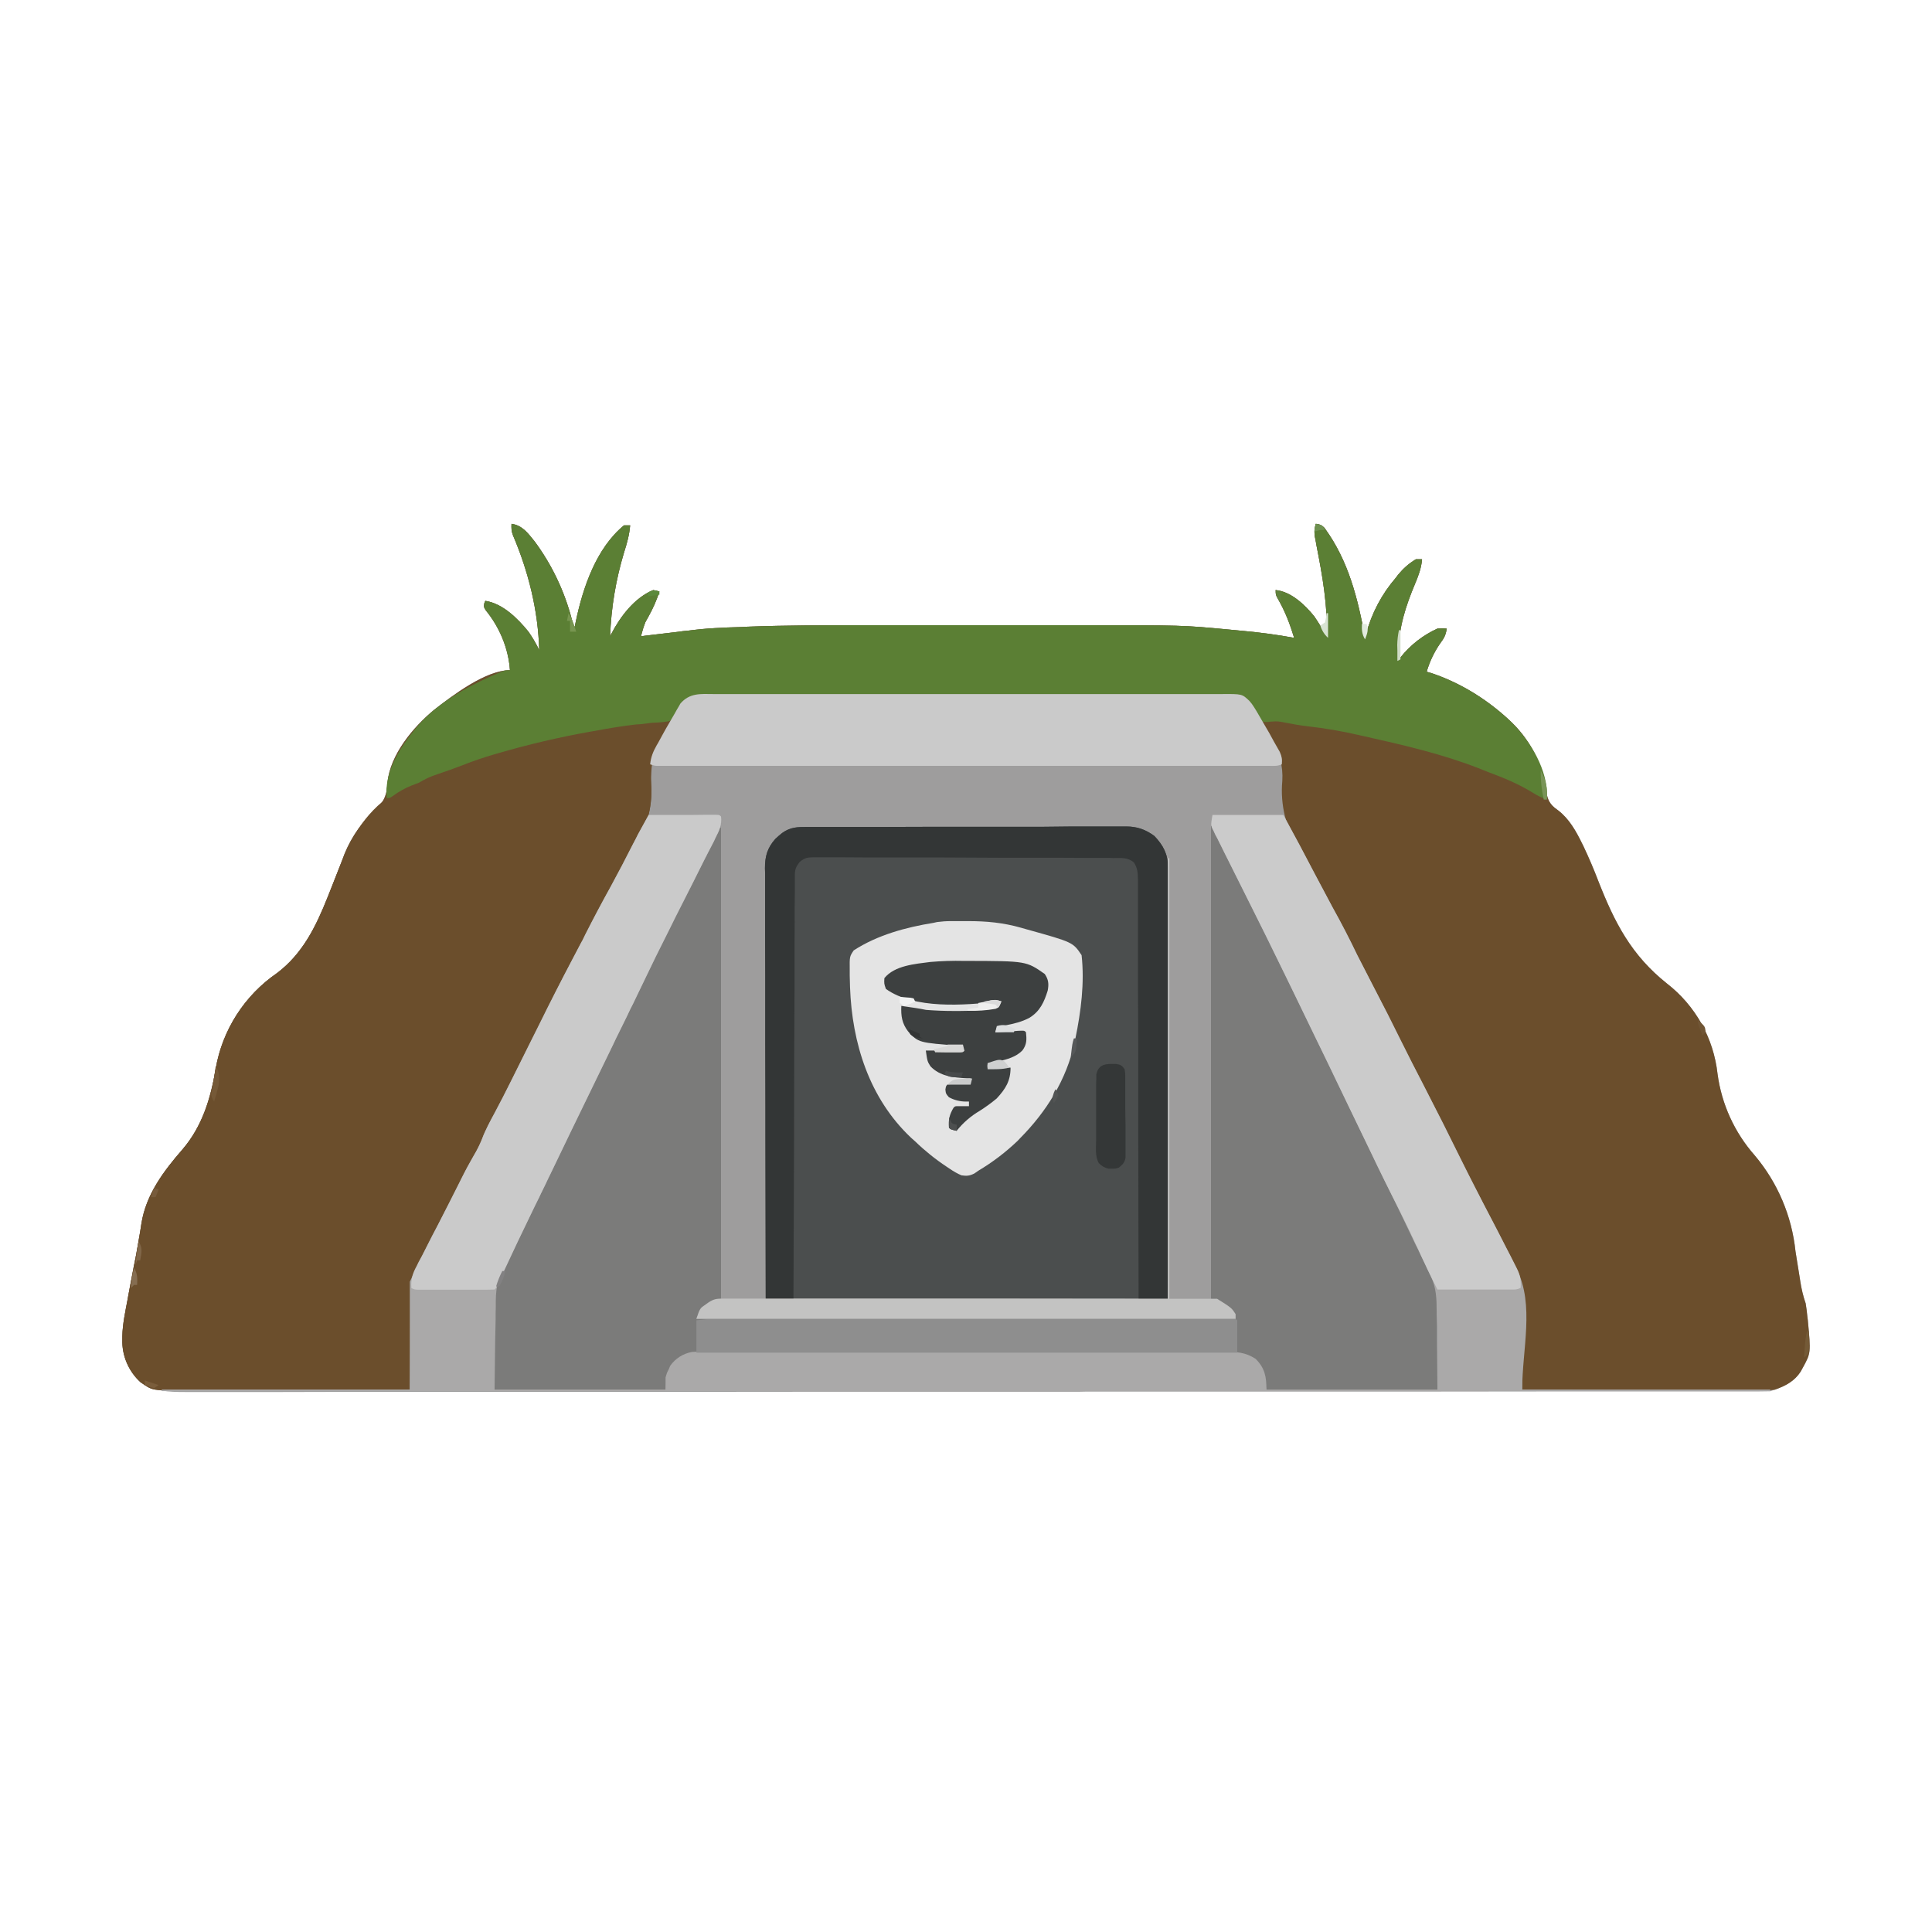
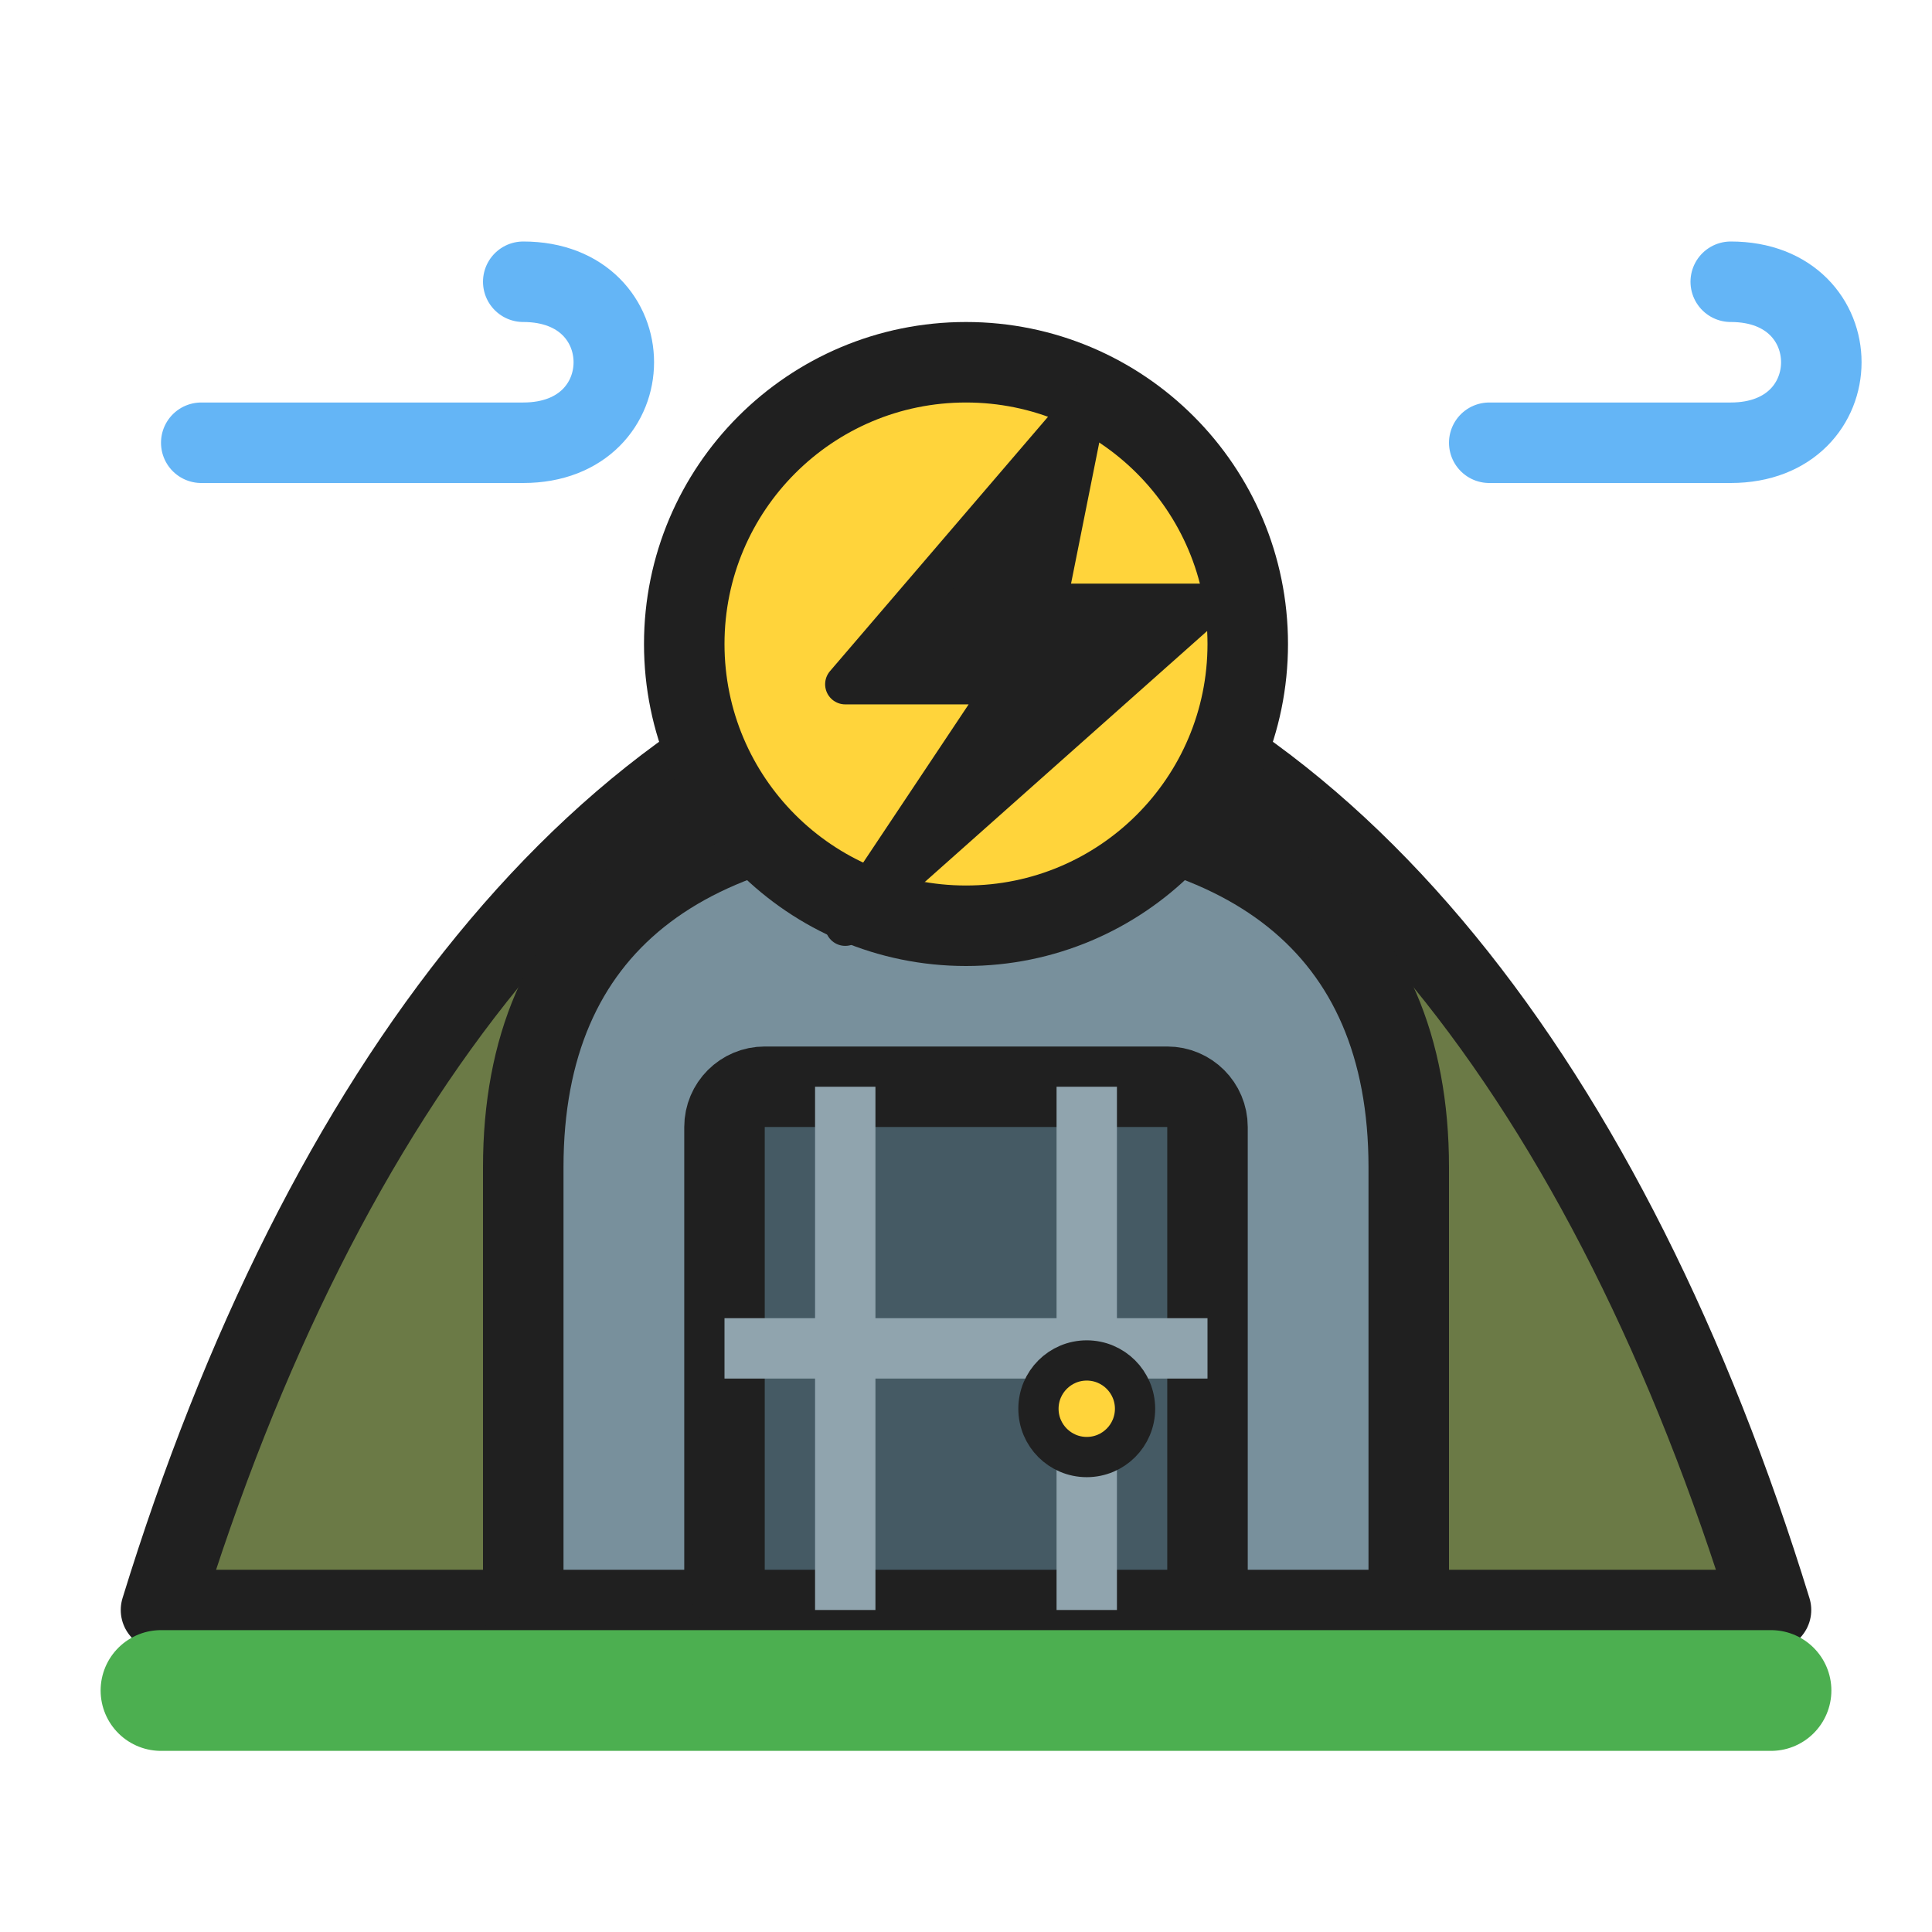
- <svg xmlns="http://www.w3.org/2000/svg" xml:space="preserve" style="fill-rule:evenodd;clip-rule:evenodd;stroke-linejoin:round;stroke-miterlimit:2" viewBox="0 0 1254 1254">
-   <path d="M0 0c7.1 1 10.6 6 15 11.4a147 147 0 0 1 24 50.1c.8 3.3.8 3.3 2 5.5l.8-3.9C46.4 41.3 55 15.8 73 1h4c-.5 6.1-2 11.5-3.9 17.4Q65 45.2 64 73l.8-1.6C70.7 60.1 79.8 48 92 43c2.3.4 2.3.4 4 1a89 89 0 0 1-7 16l-1.1 2-1 1.8Q85.2 68.2 84 73l2.9-.4 15.3-1.8 6.7-.8 2-.3 4-.4 4.1-.5q8.6-1 17.3-1.3l3-.2 9.8-.3 3.4-.2c26-1 51.9-1 77.9-1h140c65.2 0 65.2 0 95 2.8l8.4.8A371 371 0 0 1 508 74c-2.8-9.1-5.8-17.1-10.6-25.4C496 46 496 46 496 43c10 1 18.8 9.4 25 17q4.3 6.3 8 13c.9-19.8-2.7-39.5-6.5-58.9l-.6-3.4-.6-3c-.3-2.8 0-5 .7-7.7a8 8 0 0 1 5.8 2.8C543.3 24 549.4 48.7 554 74l.7-2.5A92 92 0 0 1 574 35l1.5-2c3.4-4.1 6.9-7.2 11.5-10h4c-.5 6-2.4 10.8-4.7 16.3-5.6 13.4-10.5 28-10.4 42.6v3.5l.1 2.6 1.1-1.4A65 65 0 0 1 601 68c3.4-.2 3.4-.2 6 0-.5 4.1-1.8 6.4-4.3 9.7A64 64 0 0 0 594 96l3.4 1c17.7 6 33.7 15.7 47.6 28l2.1 1.9a76 76 0 0 1 24.3 45.1c.7 5.3 1.5 8.8 5.7 12.3l2.4 1.8c7 5.4 11.5 13.4 15.3 21.2l1 2q5.3 11.2 9.6 22.5c10.7 27.3 21.5 48.2 44.6 66.6a86 86 0 0 1 32.8 58.6 100 100 0 0 0 24.2 53 115 115 0 0 1 26.4 62.2l2.6 16.2.5 3.2q1.1 7.4 3.5 14.4.7 4.2 1.1 8.5l.3 2.4c2 21.3 2 21.3-3.4 31.1l-1.2 2.2c-4.5 7-12 10.2-19.8 12.8l-7 .1H694.1l-92.3.1H373.7l-4.7.1H217.4l-109 .1H-107l-41.6.1H-212c-10.5 0-20-.4-29-6.4a37 37 0 0 1-11.6-27.8v-2c.2-8.2 2-16.3 3.5-24.3l.4-2.3 3.5-18.5 1.4-7 .4-2.2 2.1-12 .4-2.4.7-4.5c3-18.8 14.4-34 26.6-48 12.9-15 18.4-33.3 21.6-52.5a95 95 0 0 1 39.8-62c16.7-12.6 25.3-30.3 32.9-49.4l2.5-6.3 6.8-17.3a77 77 0 0 1 19.4-30.8c7-6.4 9.7-10.1 10.1-20 1.8-18 16.6-35.8 30.1-47C-38.3 111.5-16.8 95-1 95c-1-14.3-6.8-28-15.8-39-1.2-2-1.2-2-.9-4.3l.7-1.7c11.3 1.7 21 11.4 28 20q4 5.7 7 12C17.3 56.2 11 31 .9 7.3-.1 4.7-.1 2.7 0 0" style="fill:#9e9d9d;fill-rule:nonzero" transform="translate(332 340)" />
-   <path d="M0 0c7.1 1 10.6 6 15 11.4a147 147 0 0 1 24 50.1c.8 3.3.8 3.3 2 5.5l.8-3.9C46.4 41.3 55 15.8 73 1h4c-.5 6.1-2 11.5-3.9 17.4Q65 45.2 64 73l.8-1.6C70.7 60.1 79.8 48 92 43c2.3.4 2.3.4 4 1a89 89 0 0 1-7 16l-1.1 2-1 1.8Q85.2 68.2 84 73l2.9-.4 15.3-1.8 6.7-.8 2-.3 4-.4 4.1-.5q8.6-1 17.3-1.3l3-.2 9.8-.3 3.4-.2c26-1 51.9-1 77.9-1h140c65.2 0 65.2 0 95 2.8l8.4.8A371 371 0 0 1 508 74c-2.8-9.1-5.8-17.1-10.6-25.4C496 46 496 46 496 43c10 1 18.8 9.4 25 17q4.3 6.3 8 13c.9-19.8-2.7-39.5-6.5-58.9l-.6-3.4-.6-3c-.3-2.8 0-5 .7-7.7a8 8 0 0 1 5.8 2.8C543.3 24 549.4 48.7 554 74l.7-2.5A92 92 0 0 1 574 35l1.5-2c3.4-4.1 6.9-7.2 11.5-10h4c-.5 6-2.4 10.8-4.7 16.3-5.6 13.4-10.5 28-10.4 42.6v3.5l.1 2.6 1.1-1.4A65 65 0 0 1 601 68c3.4-.2 3.4-.2 6 0-.5 4.1-1.8 6.4-4.3 9.7A64 64 0 0 0 594 96l3.4 1c17.7 6 33.7 15.7 47.6 28l2.1 1.9a76 76 0 0 1 24.3 45.1c.7 5.3 1.5 8.8 5.7 12.3l2.4 1.8c7 5.4 11.5 13.4 15.3 21.2l1 2q5.3 11.2 9.6 22.5c10.7 27.3 21.5 48.2 44.6 66.6a86 86 0 0 1 32.8 58.6 100 100 0 0 0 24.2 53 115 115 0 0 1 26.4 62.2l2.6 16.2.5 3.2q1.1 7.4 3.5 14.4.7 4.2 1.1 8.5l.3 2.4c2 21.3 2 21.3-3.4 31.1l-1.2 2.2c-4 6.3-9.8 9.4-16.8 11.8q-8.2 1-16.4.7h-17.9l-13.7-.1-55.4-.3-60.6-.3v-2.5q.2-11.8.2-23.7v-12.2c.4-19.6-.3-35.2-10.9-52.4q-2.9-4.8-5-9.9l-3.4-6.6-1.6-3.2-8.5-16.6q-7.5-14.2-14.6-28.5l-1.1-2.1-8.7-17.5-7.6-15.2-1-2-13.3-26q-8.2-15.6-15.9-31.4t-16-31.3l-8-15.6-1.2-2.2-2.2-4.2q-8-15.8-16.5-31.4l-1.3-2.6a236 236 0 0 0-8.2-14 69 69 0 0 1-10.9-44 44 44 0 0 0-7.2-27.1l-4.5-8-3.2-5.6-1.6-2.8-1.7-2.8-1.4-2.4c-3-4-5.6-6-10.6-6.6l-11.3-.1H374l-107.8-.1h-137c-8-.1-13.3 0-19.2 5.6-1.6 2-1.6 2-2.6 4l-1.1 2.4-1.2 2.4-2.3 4.7-1.2 2.5-4 6.6a42 42 0 0 0-7 28.1 63 63 0 0 1-11 41.7q-4 6.4-7.4 13.1l-3 5.4L56 253.4l-11 20.9-15 28.9-1.3 2.6-23 45.6A926 926 0 0 1-7 376.2q-7 12.8-13 26.1-3.4 7.5-7.3 14.6-8.5 16.2-16.5 32.6-7 14-14.3 27.7l-2 3.8-2 3.8c-4 7.4-3.6 15.2-3.6 23.4v4.7l-.1 12.2-.1 12.5-.2 24.4-63.7.2h-55.4l-13.7.1h-17.6c-16.7.2-16.7.2-24.2-5.1a36 36 0 0 1-11.9-27.9v-2c.2-8.2 2-16.3 3.5-24.3l.4-2.3 3.5-18.5 1.4-7 .4-2.2 2.1-12 .4-2.4.7-4.5c3-18.8 14.4-34 26.6-48 12.9-15 18.4-33.3 21.6-52.5a95 95 0 0 1 39.8-62c16.7-12.6 25.3-30.3 32.9-49.4l2.5-6.3 6.8-17.3a77 77 0 0 1 19.4-30.8c7-6.4 9.7-10.1 10.1-20 1.8-18 16.6-35.8 30.1-46.9C-38.3 111.4-16.8 95-1 95c-1-14.3-6.8-28-15.8-39-1.2-2-1.2-2-.9-4.3l.7-1.7c11.3 1.7 21 11.4 28 20q4 5.7 7 12C17.3 56.2 11 31 .9 7.3-.1 4.7-.1 2.7 0 0" style="fill:#6b4e2c;fill-rule:nonzero" transform="translate(332 340)" />
-   <path d="M0 0h51.1l33-.1h69.2L172-.3h35c7 0 12.7 2 18.3 6.2 5.7 6 8.8 11.8 8.8 20.2v181.3l-.1 98.8H-27l-.2-102V181l-.1-41.7V96.5l-.1-26.4V30.2l-.1-3.4c0-7.7 1.5-13.1 6.7-19l2.2-2 2.3-1.9C-11 .1-6.3 0 0 0" style="fill:#4b4e4e;fill-rule:nonzero" transform="translate(524.007 536.733)" />
-   <path d="M0 0c-1 3.3-2.5 5.8-4.6 8.6-8 11.5-9 21-8.8 34.7a61 61 0 0 1-11 39.1q-4 6.4-7.3 13.1l-3 5.4q-6.9 12.8-13.3 25.5l-11 20.9-15 28.9-1.3 2.6-23 45.6a926 926 0 0 1-12.7 24.8q-7 12.8-13 26.1-3.4 7.5-7.3 14.6-8.5 16.2-16.5 32.6-7 14-14.3 27.7l-2 3.8-2 3.8c-4 7.4-3.6 15.2-3.6 23.4v4.7l-.1 12.2-.1 12.5-.2 24.4-63.7.2h-55.4l-13.7.1h-17.6c-16.7.2-16.7.2-24.2-5.1a36 36 0 0 1-11.9-27.9v-2c.2-8.2 2-16.3 3.5-24.3l.4-2.3 3.5-18.5 1.4-7 .4-2.2 2.1-12 .4-2.4.7-4.5c3-18.8 14.4-34 26.6-48 12.9-15 18.4-33.3 21.6-52.5a95 95 0 0 1 39.8-62c16.7-12.6 25.3-30.3 32.9-49.4l2.5-6.3 6.8-17.3c7.6-19.3 20-37.1 39-46.6l3.7-2.2c6.6-3.6 13.6-6 20.7-8.5l9.6-3.5A551 551 0 0 1-30 3l3.5-.5 9.2-1.4 2.6-.3Q-7.3-.2 0 0" style="fill:#6b4e2c;fill-rule:nonzero" transform="translate(436 467)" />
-   <path d="M0 0c2.5 2.5 3.5 3.7 5 6.7L6.1 9l1.2 2.5 1.3 2.7 2.7 5.6 7.4 15.3 1.6 3.2L40 78q11.4 22.8 22.2 46l8.4 17.3L85.3 171l1.4 2.8 16.3 33.8 11.6 24 1 2.1 10.8 22.3 4.6 9.4 3.2 6.6 5.8 12 1 1.9 2.4 5.3 1.5 3c2 4.8 2.2 9.1 2.2 14.2v25.9L147 366H36l-2-11c-2.7-5.7-4.6-8.3-10.4-11.1-5.5-1.9-11.4-1.5-17.2-1.4h-86l-109.2-.1h-138.7c-8-.1-14.4 0-20.5 5.6-1.9 2.3-1.9 2.3-3 4.8l-1 2.4c-1.4 3.6-1.4 3.6-2 10.8h-111l-.2-31.4v-17.7l-.1-2c-.1-7.9 0-14.7 3.3-21.9l1-2.3 3.5-7.2 1.3-2.6 4.2-8.5 4.3-8.9 2.9-5.7 9.5-19.8 13.6-28.1 15.9-32.8 1.7-3.6 8.4-17.3 23.2-47.9 11.6-23.9q11.1-23.3 22.8-46.4l5.6-11.4 4.5-8.8 2-4.2 3-5.8 1.6-3.3C-320 2-320 2-318 1v306l-8 3c-4.7 3-5.3 4.6-8 10H16c-4.4-8.8-6.6-9.5-16-13z" style="fill:#7b7b7a;fill-rule:nonzero" transform="translate(786 536)" />
-   <path d="M0 0h26.3l9.5-.1h8.3C46 0 46 0 47 1c.6 5.4-1.2 9.2-3.6 13.8l-1.1 2.4-3.9 7.5-2.7 5.3-7 14-11.3 22.3-4 8.1a1481 1481 0 0 0-17.2 35l-6.5 13.5-1.4 2.7-2.6 5.5-7.2 14.6-1.4 3-27.5 56.6-13 27-19.3 39.8-6.8 14-3.3 6.9-1.6 3.1-1.4 3-1.2 2.5c-1.9 4.6-2.1 9-2.2 13.8v4l-.1 4v3.9l-.3 14-.4 31.7H11v-8c.8-2.8.8-2.8 2-5.1l1-2.4a22 22 0 0 1 14.2-9q5.8-.4 11.5-.2h278.9l25.6.1h29.3c8 0 13.8.2 20.5 4.6 6 6 7 11.6 7 20h111l-.3-31.4v-10l-.2-7.7v-2c0-7.9-.3-14.7-3.5-21.9l-1.4-3.1-1.4-2.9-1.5-3.3-1.7-3.3-3.2-6.6-.9-1.7-8.1-17q-8.6-18-17.3-35.6l-21.3-44-7.9-16.4-1.7-3.6L436 151l-1-2-11.8-24.4-5.3-11q-16.6-34.3-33.7-68.2L376.5 30l-3-6-4.3-8.7-1.4-2.6-1.1-2.4-1-2C365 6 365 6 366 0h46q10.6 19.4 20.8 39l11 20.7Q452.5 75.2 460 91l10.8 21q9 17.2 17.6 34.7 7 14.1 14.3 28.1l12.7 24.9 1 2 8.1 16.3 8 16.1 13 25.4q5.9 11 11.5 22.2l3.4 6.8 2.1 4.3 1 2c11.6 23.4 3.5 52 3.5 78.1h161v1H-316v-1h161v-70c12.5-26.2 12.5-26.2 18-36.4l13.4-26.4a296 296 0 0 1 10.1-19 81 81 0 0 0 6.3-13.3q3.2-7.2 7.1-14.2 5.6-10.5 10.8-21l13.2-26.5 5-10q10.7-21.7 22-43.2l5.2-9.9 1-1.8 1.8-3.7q8-15.8 16.6-31.3 7.4-13.6 14.3-27.3l1.9-3.6 1.5-3z" style="fill:#aaa9a9;fill-rule:nonzero" transform="translate(421 529)" />
-   <path d="M0 0c7.1 1 10.6 6 15 11.4a147 147 0 0 1 24 50.1c.8 3.3.8 3.3 2 5.5l.8-3.9C46.4 41.3 55 15.8 73 1h4c-.5 6.1-2 11.5-3.9 17.4Q65 45.2 64 73l.8-1.6C70.7 60.1 79.8 48 92 43c2.3.4 2.3.4 4 1a89 89 0 0 1-7 16l-1.1 2-1 1.8Q85.2 68.2 84 73l2.9-.4 15.3-1.8 6.7-.8 2-.3 4-.4 4.1-.5q8.6-1 17.3-1.3l3-.2 9.8-.3 3.4-.2c26-1 51.9-1 77.9-1h140c65.2 0 65.2 0 95 2.8l8.4.8A371 371 0 0 1 508 74c-2.8-9.1-5.8-17.1-10.6-25.4C496 46 496 46 496 43c10 1 18.8 9.4 25 17q4.3 6.3 8 13c.9-19.8-2.7-39.5-6.5-58.9l-.6-3.4-.6-3c-.3-2.8 0-5 .7-7.7a8 8 0 0 1 5.8 2.8C543.3 24 549.4 48.7 554 74l.7-2.5A92 92 0 0 1 574 35l1.5-2c3.4-4.1 6.9-7.2 11.5-10h4c-.5 6-2.4 10.8-4.7 16.3-5.6 13.4-10.5 28-10.4 42.6v3.5l.1 2.6 1.1-1.4A65 65 0 0 1 601 68c3.4-.2 3.4-.2 6 0-.5 4.1-1.8 6.4-4.3 9.7A64 64 0 0 0 594 96l3.4 1c17.7 6 33.7 15.7 47.6 28l2.1 1.9c12.5 11.6 24.1 29.7 25 47.2l-.1 4.9a49 49 0 0 1-9.5-4.7c-8.9-5.5-18.4-9.4-28.1-13l-6.8-2.7c-23.8-9.3-48.7-15-73.6-20.6l-3.6-.8a289 289 0 0 0-33.8-5.8q-7.3-.9-14.6-2.4c-4.6-.9-4.6-.9-9.2-.6-2.6.3-4.3.5-6.8-.4a47 47 0 0 1-5.2-9 14 14 0 0 0-7.8-7q-7-.7-14.2-.5H374l-107.8-.1h-137c-8-.1-13.3-.1-19.2 5.6-1.4 2.5-1.4 2.5-2.1 5.2-1.5 3.3-2.2 4.5-5.6 5.9q-5.2.9-10.7 1l-8.4 1-2.2.1q-13.5 1.6-26.8 4.2l-2.5.4A574 574 0 0 0-9 149l-2.1.6q-10.6 3.1-21 7.2-7.8 3-15.9 5.7-6.3 2-12 5.5l-4.7 1.8a54 54 0 0 0-12.5 7C-79 178-79 178-81 178c-1.7-16.9 8.4-32.4 18.6-45 13.1-16 31.6-26.2 50.2-34.6l2.4-1C-4.4 95-4.4 95-1 95c-1-14.3-6.8-28-15.8-39-1.2-2-1.2-2-.9-4.3l.7-1.7c11.3 1.7 21 11.4 28 20q4 5.7 7 12C17.3 56.2 11 31 .9 7.3-.1 4.7-.1 2.7 0 0" style="fill:#5b7f34;fill-rule:nonzero" transform="translate(332 340)" />
-   <path d="M0 0h11.1c12 0 22.8 1 34.4 4.3l3.5 1c30.2 8.4 30.2 8.4 35.8 16.8 2 18-.4 36.5-4 54l-.5 2.6C75 102.9 62 123.7 44.8 141l-1.4 1.5A142 142 0 0 1 17.8 162l-2.6 1.8c-3.2 1.6-5 1.7-8.4 1.2q-3.9-1.7-7.5-4.2l-2.1-1.4q-11-7.3-20.4-16.4l-2.7-2.4C-53 115-64.2 79.2-65.5 42.9l-.2-7.6v-3.7c-.1-8.6-.1-8.6 2.6-12.6C-47.7 9-29.2 4-11.2 1.1L-9 .6Q-4.5 0 0 0" style="fill:#e4e4e4;fill-rule:nonzero" transform="translate(617.227 597.867)" />
-   <path d="M0 0h329.7C343-.1 343-.1 347.8 4.5c1.6 1.9 1.6 1.9 2.9 3.9l1.5 2.4 8.5 14.6 3 5.5 2 3.5 1.8 3.2c1.3 3 1.6 4.7 1.3 8-2.9 1.3-5.3 1-8.6 1H-35.2c-3 0-3 0-6-1 .5-4.8 1.9-8.2 4.2-12.3l1-1.7 3-5.5 2-3.6 5.8-10 1.4-2.5 1.2-2 1-1.8c6-7 13-6.3 21.6-6.2" style="fill:#cacaca;fill-rule:nonzero" transform="translate(463.196 450.492)" />
-   <path d="M0 0h46q10.6 19.4 20.8 39l11 20.7Q86.4 75.2 94 91l10.8 21q9 17.2 17.6 34.7 7 14.1 14.3 28.1l12.7 24.9 1 2 8.1 16.3q11.4 23 23.4 45.8l9.1 17.7 2.3 4.4 3.3 6.5 1 2c2.2 4.3 2.7 7.7 2.4 12.5-2.5 1.3-4.2 1.1-7 1.1h-47q-6.5-12.7-12.4-25.9-6-13-12.5-26-9.6-18.7-18.6-37.7L90 192.5l-13.4-27.9L57.4 125l-6.7-13.8q-16-33-32.5-65.8L10.5 30l-3-6-4.3-8.7-1.4-2.6-1.1-2.4-1-2C-1 6-1 6 0 0" style="fill:#cbcbcb;fill-rule:nonzero" transform="translate(787 529)" />
-   <path d="M0 0h26.3l9.5-.1h8.3C46 0 46 0 47 1c.6 5.4-1.2 9.2-3.6 13.8l-1.1 2.4-3.9 7.5-2.7 5.3-7 14-11.3 22.3-4 8.1a1481 1481 0 0 0-17.2 35l-6.5 13.5-1.4 2.7-2.6 5.5-7.2 14.6-1.4 3-27.5 56.6-13 27-2.2 4.5-1 2.2-2.2 4.5-1.1 2.2-1 2.2-3 6q-10.8 22.2-21.1 44.5l-1.6 3.4-1.3 3C-99 307-99 307-100 308l-4.9.1h-44.9c-2.2-.1-2.2-.1-4.2-1.1-.4-5.7.8-9.5 3.5-14.4l1-2.1 2.4-4.4 4.2-8.1 4.1-8q8.8-16.9 17.2-33.8a244 244 0 0 1 8-15q3.2-5.2 5.5-10.9c2.1-5.8 5.1-11.2 8-16.6q5.6-10.5 10.8-21l13.2-26.5 5-10q10.7-21.8 22-43.2l5.2-9.9 1-1.8 1.8-3.7q8-15.8 16.6-31.3 7.4-13.6 14.3-27.3l1.9-3.6 1.5-3z" style="fill:#cacaca;fill-rule:nonzero" transform="translate(421 529)" />
-   <path d="M0 0h51.1l33-.1h69.2L172-.3h35c7 0 12.7 2 18.3 6.2 5.7 6 8.8 11.8 8.8 20.2V200l-.1 106.2h-19v-4.4l-.2-102.4v-55.8l-.2-41.6V34.2c-.1-4.4-.2-7.2-2.5-11-4-3.6-8.3-3-13.4-3l-2.6-.1h-14.7l-20.2-.1h-36l-41.5-.2H37.1l-16.4-.1H4.1c-4 0-5.9.4-9 3-2.7 3.4-3.2 5-3.2 9.2v9.7l-.1 9.5v10.3L-8.3 79v26l-.2 41.7-.1 43.1v12.5l-.4 104h-18l-.2-109.6v-15.5l-.1-41.8V96.5l-.1-26.4V30.2l-.1-3.4c0-7.7 1.5-13.1 6.7-19l2.2-2 2.3-1.9C-11 .1-6.3 0 0 0" style="fill:#333636;fill-rule:nonzero" transform="translate(524.007 536.733)" />
-   <path d="M0 0h333.4c2.3.1 2.3.1 3.3 1.1v21h-351v-21C-9.3.5-5 0 0 0" style="fill:#8e8e8e;fill-rule:nonzero" transform="translate(466.323 855.874)" />
-   <path d="M0 0h2.4c38.1.1 38.1.1 50.1 8.5 2.5 3.7 2.7 6.6 1.9 10.8-2.3 7.4-5 13.4-11.8 17.6-5 2.7-10.3 3.9-15.9 5l-5.3 1.4-1 3H22l7.7-.5 2.7-.2 2.6-.2 2.4-.1c1.9 0 1.9 0 2.9 1 .5 4.7.6 7.9-2.3 11.8-4.3 4.4-9.9 5.7-15.7 7.2L18 66.6l-2.7.7v2h15c0 8.6-3.2 13.7-9 20q-5.3 4.4-11 8a54 54 0 0 0-15 13c-3.9-.9-3.9-.9-5-2-.4-5.2.3-8.5 3-13 1-1 1-1 3-1h7v-3h-2a23 23 0 0 1-11-2.8c-2-2.3-2-2.3-2.3-5 .4-2.3.4-2.3 1.4-3.3l7.5-.5 2.2-.2 5.3-.3v-3H1.9c-8.6-.5-17.4-1.2-23.6-7.8-2-3.2-2-3.2-3-10.2h24v-3l-1.7-.1c-27-2-27-2-33.8-9.3-4-5.3-4.7-10-4.4-16.6l2.6.4 6.8 1 3.6.6 3 .6q9 .7 18 .7h3.8c8.5 0 17-.4 25.2-3.3l1-3-1.7.2c-21.3 2.5-53.9 5-72.3-8.2-1.2-3.4-1.2-3.4-1-7C-45 3-31.8 2-21.8.7A198 198 0 0 1 0 0" style="fill:#3d4040;fill-rule:nonzero" transform="translate(625.625 623.688)" />
-   <path d="M0 0h1v286h31c9.4 5.9 9.4 5.9 12 10v3h-350c2.3-6.8 2.3-6.8 6-9.3l2.1-1.5c3.2-2 5-2.3 8.7-2.3H-102L0 286z" style="fill:#c3c3c2;fill-rule:nonzero" transform="translate(758 557)" />
-   <path d="M0 0h2.9c3 .5 3.7 1 5.5 3.4.4 2.6.4 2.6.4 5.8v19.9L9 39.8v20.9c-.6 3.4-1.8 4.6-4.5 6.7-2.1.6-2.1.6-4.4.6h-2.2a12 12 0 0 1-6.3-3.7c-2.5-4.4-1.7-10-1.7-14.9V13.6l.1-3.5v-3C-9 1.4-5.4-.1 0 0" style="fill:#343737;fill-rule:nonzero" transform="translate(721.562 690.562)" />
-   <path d="M0 0c-1.5 3.8-1.5 3.8-3.8 4.8Q-12.8 6.4-22 6V5l7-1V1l5.3-1 2.9-.7A13 13 0 0 1 0 0" style="fill:#efefee;fill-rule:nonzero" transform="translate(650 650)" />
-   <path d="M0 0h10l1 4c-1 1-1 1-2.8 1.1h-9.9L-8 5l-1-2 9-2z" style="fill:#d8d8d7;fill-rule:nonzero" transform="translate(615 678)" />
-   <path d="M0 0c1.8 2 1.8 2 3 4-4.7 1.2-9.2 1-14 1V1c7.9-2.6 7.9-2.6 11-1" style="fill:#cfd0d0;fill-rule:nonzero" transform="translate(652 689)" />
-   <path d="M0 0c2.5 3.8 2.5 7.6 2 12Q.7 17.6-1 23c-2.4-3.7-2-4.5-1.2-8.7A202 202 0 0 0 0 0" style="fill:#755937;fill-rule:nonzero" transform="translate(140 692)" />
-   <path d="m0 0-1 2h-12l1-4c4.8-1.5 7.7-.3 12 2" style="fill:#dcdedf;fill-rule:nonzero" transform="translate(659 668)" />
-   <path d="M0 0a31 31 0 0 1 4 19H2A83 83 0 0 1 0 0" style="fill:#799457;fill-rule:nonzero" transform="translate(1000 500)" />
-   <path d="M0 0h1v16a17 17 0 0 1-5-8l3-2c.7-3 .7-3 1-6" style="fill:#d8e3d2;fill-rule:nonzero" transform="translate(861 398)" />
-   <path d="m0 0-1 4h-15C-12.6.6-12 .6-7.4.3l2.9-.2z" style="fill:#cacbcb;fill-rule:nonzero" transform="translate(631 700)" />
-   <path d="m0 0 4.4.4L7 .6 9 1l1 2a47 47 0 0 1-7 3L0 4z" style="fill:#f2f3f3;fill-rule:nonzero" transform="translate(584 647)" />
-   <path d="M0 0h1l.2 6.8v3.8C1 14 1 14-.4 16L-2 17l.4-6.2.3-3.6Q-1 3.5 0 0" style="fill:#745a37;fill-rule:nonzero" transform="translate(1173 864)" />
-   <path d="m0 0 1.6.5q4.6.9 9.4.5l-1 3c-7.4.3-7.4.3-11-2z" style="fill:#474a4b;fill-rule:nonzero" transform="translate(614 695)" />
-   <path d="M0 0c2.3 3.6 2.2 6.8 2 11H0l-2 2 .4-4.2.3-2.4A48 48 0 0 1 0 0" style="fill:#856d51;fill-rule:nonzero" transform="translate(87 823)" />
-   <path d="M0 0h1v19l-2 1v-6.6l-.1-3.8Q-1 4.8 0 0" style="fill:#d1dcc8;fill-rule:nonzero" transform="translate(908 409)" />
-   <path d="M0 0h3c1.5 3.8.4 6.3-1 10C0 6.6-.2 4 0 0" style="fill:#e2ebdf;fill-rule:nonzero" transform="translate(884 405)" />
-   <path d="M0 0c2.8 4 1.8 7.4 1 12h-2l-1 3C-1 4.4-1 4.4 0 0" style="fill:#806648;fill-rule:nonzero" transform="translate(90 806)" />
-   <path d="M0 0h2l-.3 4.3-.2 2.4C1 9.4 0 10.3-2 12c1-8.6 1-8.6 2-12" style="fill:#565859;fill-rule:nonzero" transform="translate(697 674)" />
-   <path d="M0 0c2 3 3 5.6 4 9l1 3H1V5h-2z" style="fill:#779550;fill-rule:nonzero" transform="translate(369 398)" />
-   <path d="M0 0h2a30 30 0 0 1-4 10h-2A57 57 0 0 1 0 0" style="fill:#828182;fill-rule:nonzero" transform="translate(326 825)" />
-   <path d="m0 0 .8 2c1 2.3 1 2.3 4.2 3v4c-3.9-.9-3.9-.9-5-2z" style="fill:#4d4f4f;fill-rule:nonzero" transform="translate(616 725)" />
-   <path d="M0 0c4.8 4.3 4.8 4.3 5 8l-2 2-1.5-3.9L.7 4C0 2 0 2 0 0" style="fill:#705535;fill-rule:nonzero" transform="translate(1102 662)" />
-   <path d="m0 0-2 4-2-2-7-1V0c7.4-1.3 7.4-1.3 11 0" style="fill:#dbdbdb;fill-rule:nonzero" transform="translate(650 650)" />
-   <path d="m0 0 9 3-3 2c-3.2-.9-3.2-.9-6-2z" style="fill:#7a5d3b;fill-rule:nonzero" transform="translate(94 896)" />
-   <path d="m0 0 7 3v2l2 1c-5.5-.6-5.5-.6-7.9-2.4C0 2 0 2 0 0" style="fill:#333535;fill-rule:nonzero" transform="translate(590 668)" />
-   <path d="M0 0c1.9.3 1.9.3 4 1l2 3H3l-4 1z" style="fill:#6d904f;fill-rule:nonzero" transform="translate(854 340)" />
-   <path d="M0 0c1.2 1.7 1.2 1.7 2 4C.6 6.8.6 6.8-1 9c-1-2.8-1-3.9 0-6.7z" style="fill:#525454;fill-rule:nonzero" transform="translate(685 707)" />
-   <path d="M0 0v2l-7 1-1-2c3-1.9 4.6-2.2 8-1" style="fill:#5c893b;fill-rule:nonzero" transform="translate(428 384)" />
-   <path d="m0 0 5 2-2 1 1 6C1.5 6 .5 3.8 0 0" style="fill:#60813d;fill-rule:nonzero" transform="translate(828 383)" />
-   <path d="m0 0 3 1-2 5h-3z" style="fill:#775b3c;fill-rule:nonzero" transform="translate(100 771)" />
+ <svg xmlns="http://www.w3.org/2000/svg" viewBox="0 0 48 48" width="48" height="48" role="img" aria-label="Storm shelter icon">
+   <path d="M4 40            C8 27 15 18 24 16            C33 18 40 27 44 40Z" fill="#6B7A46" stroke="#202020" stroke-width="2" stroke-linejoin="round" />
+   <path d="M13 40            V29            C13 23 17 20 24 20            C31 20 35 23 35 29            V40Z" fill="#78909C" stroke="#202020" stroke-width="2" stroke-linejoin="round" />
+   <rect x="18" y="27" width="12" height="13" rx="1" fill="#455A64" stroke="#202020" stroke-width="2" />
+   <path d="M21 27v13            M27 27v13            M18 33.5h12" stroke="#90A4AE" stroke-width="1.5" />
+   <circle cx="27" cy="35" r="1.2" fill="#FFD43B" stroke="#202020" stroke-width="1" />
+   <circle cx="24" cy="16" r="7" fill="#FFD43B" stroke="#202020" stroke-width="2" />
+   <path d="M27 10            L21 17            H25            L21 23            L30 15            H26Z" fill="#202020" stroke="#202020" stroke-width="1" stroke-linejoin="round" />
+   <path d="M5 11h8            C16 11 16 7 13 7            M37 11h6            C46 11 46 7 43 7" fill="none" stroke="#64B5F6" stroke-width="2" stroke-linecap="round" />
+   <path d="M4 42h40" stroke="#4CAF50" stroke-width="3" stroke-linecap="round" />
</svg>
